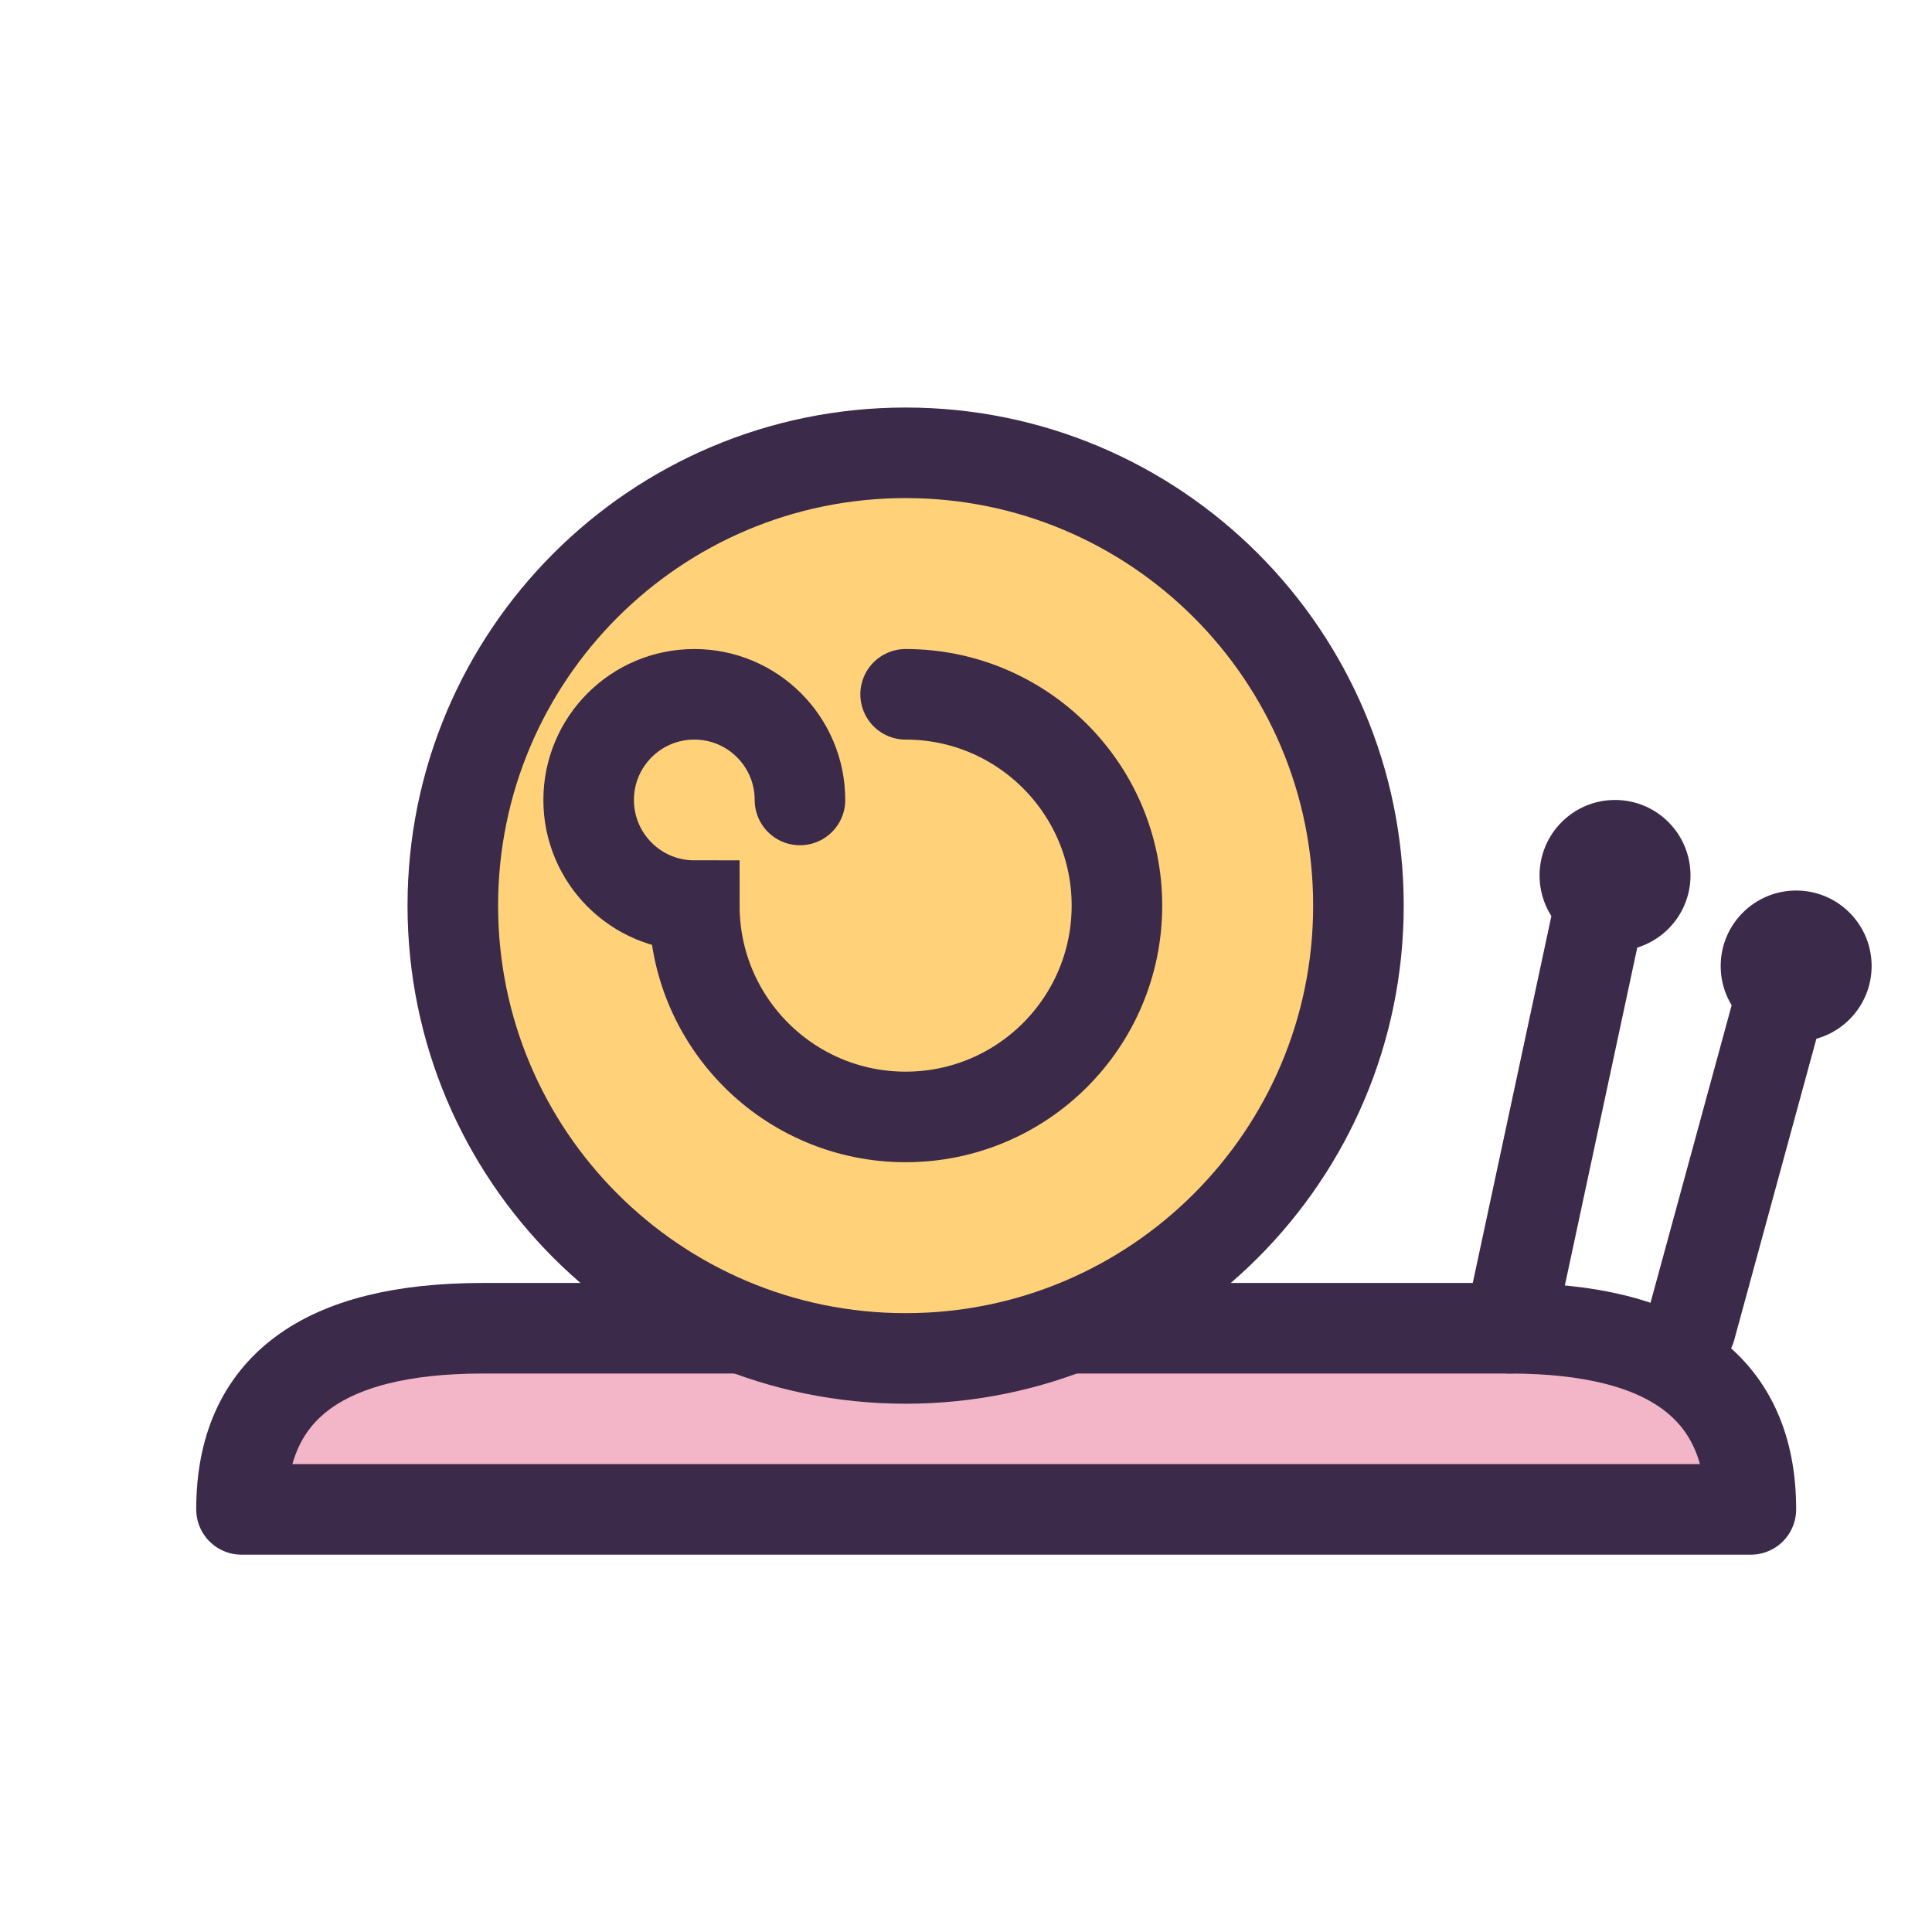
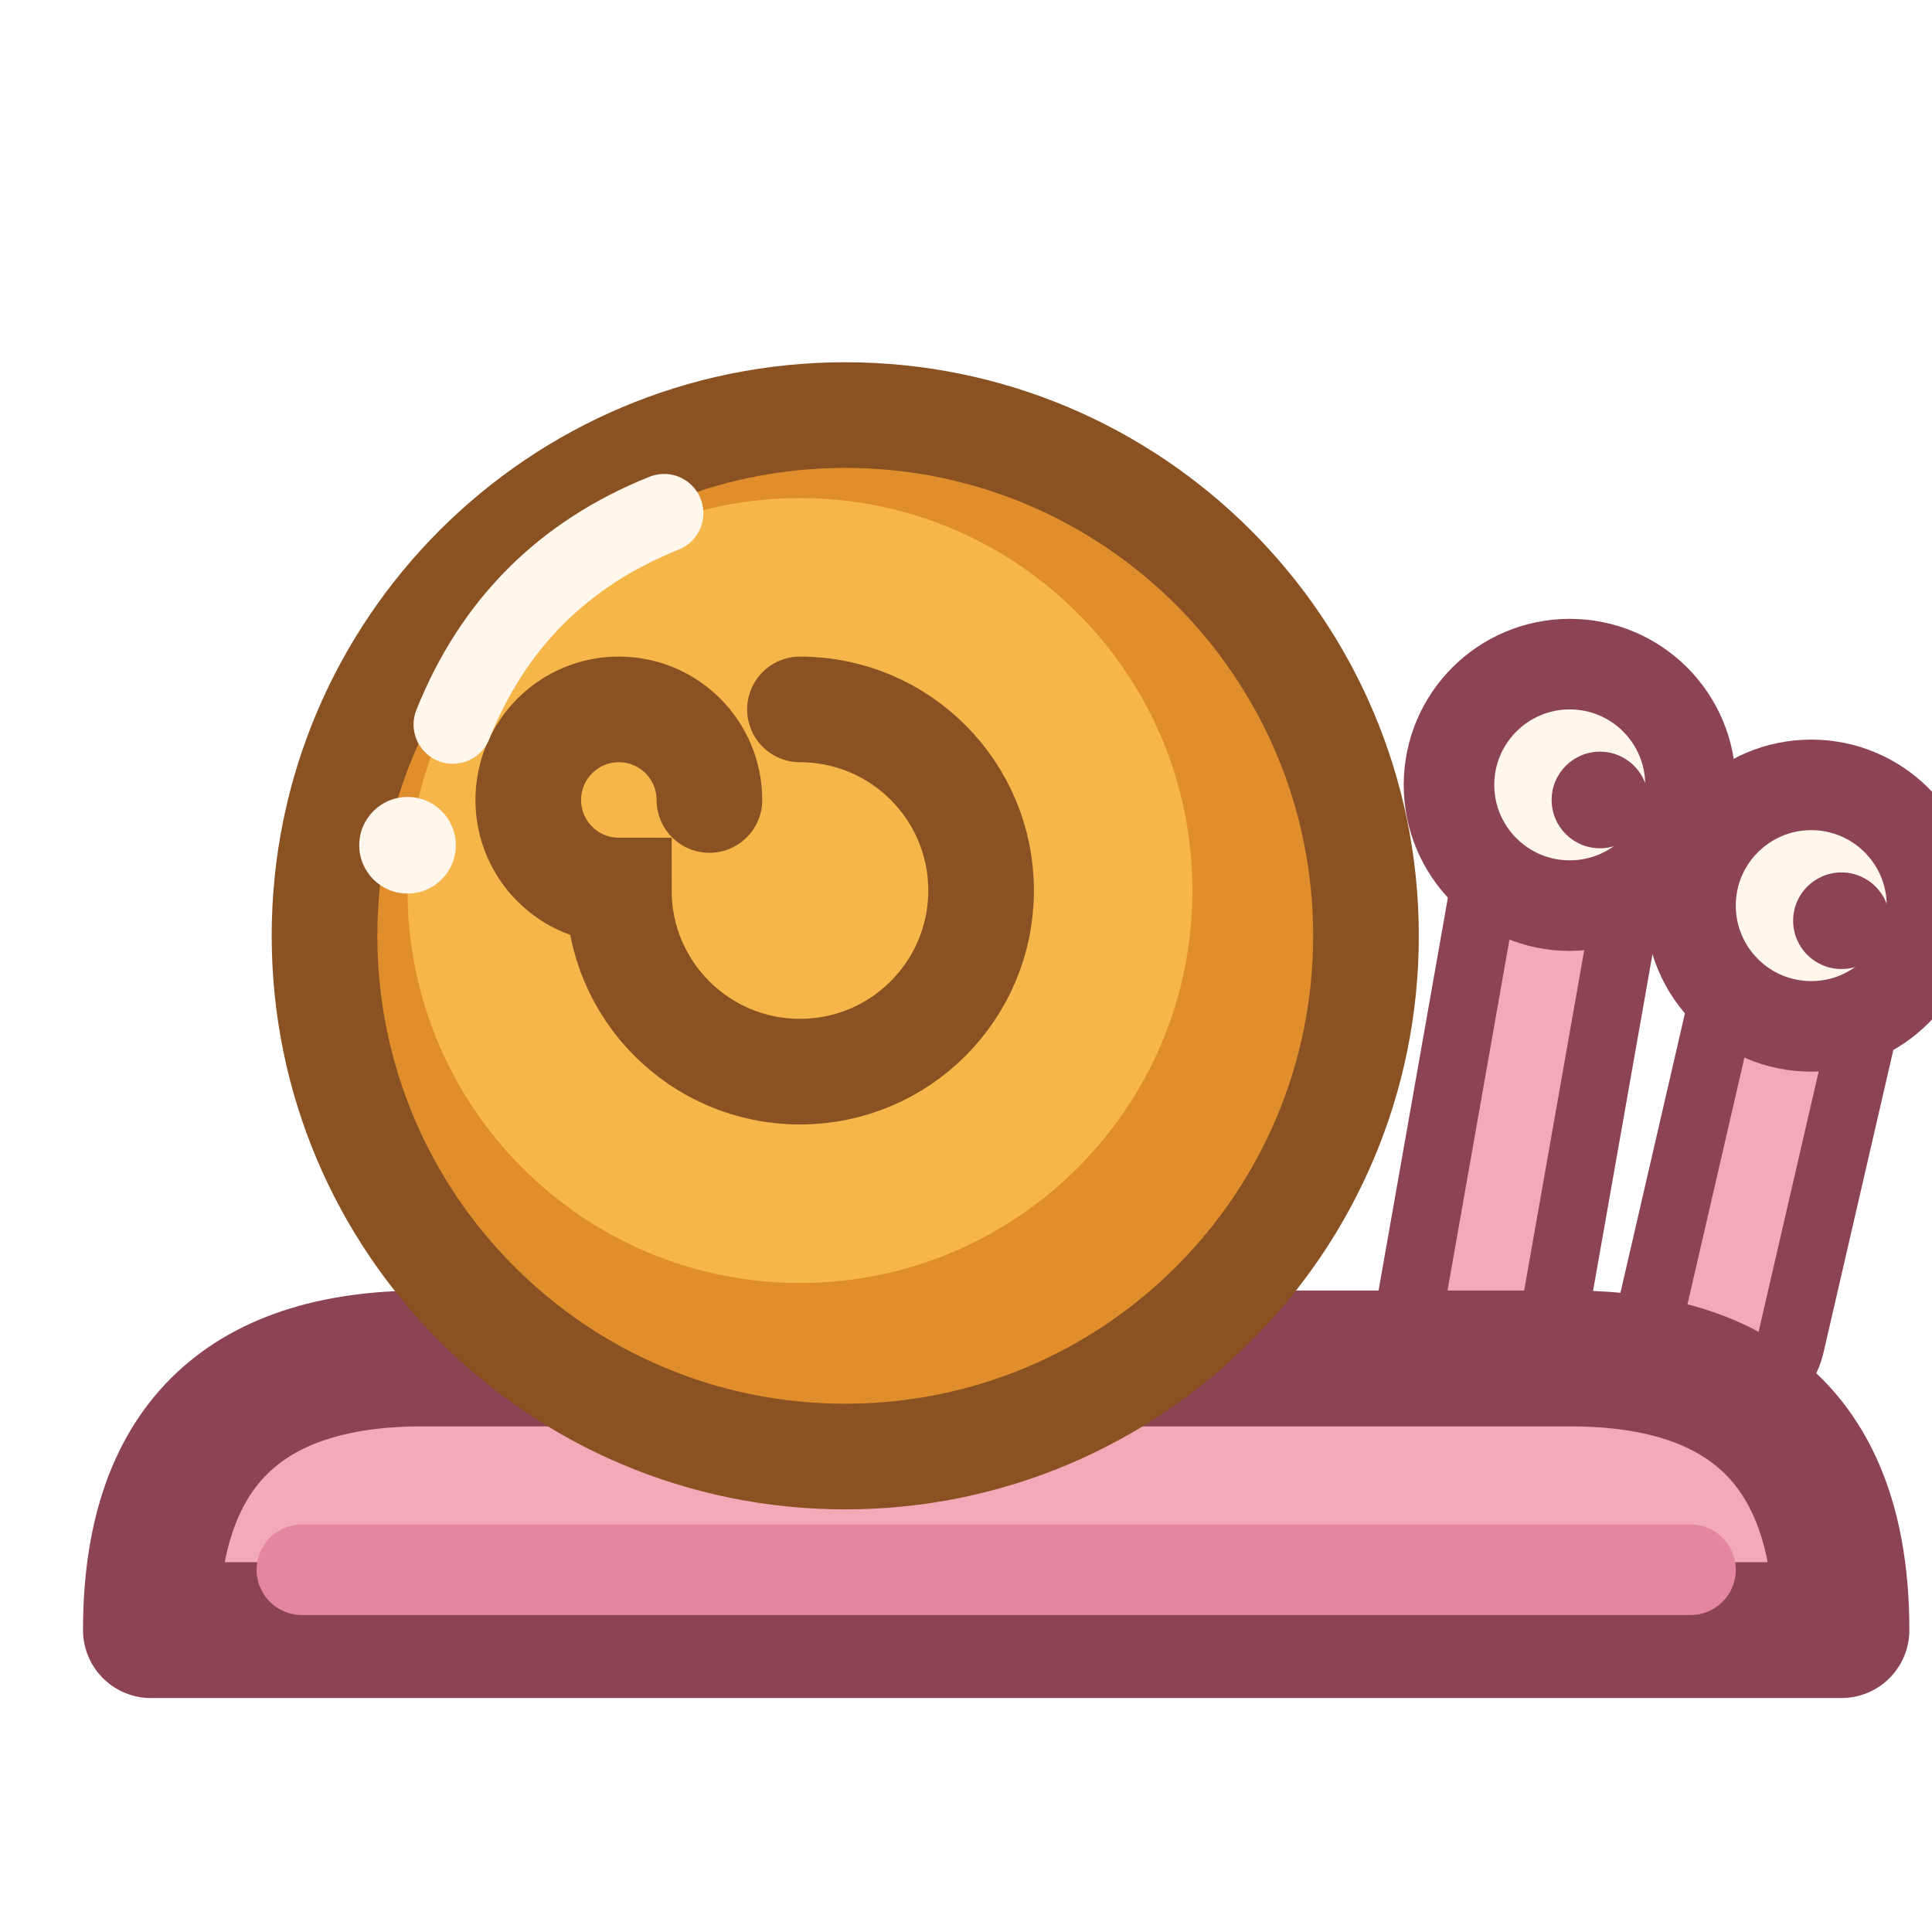
<svg xmlns="http://www.w3.org/2000/svg" width="64" height="64" viewBox="0 0 64 64">
-   <path d="M8 50 q0 -6 8 -6 h34 q8 0 8 6 z" fill="#F2B6C8" stroke="#3B2A4A" stroke-width="3" stroke-linejoin="round" stroke-linecap="round" />
-   <circle cx="30" cy="30" r="15" fill="#FFD27A" stroke="#3B2A4A" stroke-width="3" />
-   <path d="M30 30 m0 -7 a7 7 0 1 1 -7 7 a3.5 3.5 0 1 1 3.5 -3.5" fill="none" stroke="#3B2A4A" stroke-width="3" stroke-linecap="round" />
-   <path d="M50 44 l3 -14 M56 44 l3 -11" stroke="#3B2A4A" stroke-width="3" stroke-linecap="round" fill="none" />
-   <circle cx="53.5" cy="29" r="2.5" fill="#3B2A4A" />
-   <circle cx="59.5" cy="32" r="2.5" fill="#3B2A4A" />
+   <path d="M49 44 L52 27 M57 44 L60 31" stroke="#8C4455" stroke-width="7" stroke-linecap="round" fill="none" />
+   <path d="M49 44 L52 27 M57 44 L60 31" stroke="#F4A9B8" stroke-width="2.5" stroke-linecap="round" fill="none" />
+   <circle cx="52" cy="26" r="4" fill="#FFF6EC" stroke="#8C4455" stroke-width="3" />
+   <circle cx="60" cy="30" r="4" fill="#FFF6EC" stroke="#8C4455" stroke-width="3" />
+   <circle cx="53" cy="26.5" r="1.6" fill="#8C4455" />
+   <circle cx="61" cy="30.5" r="1.6" fill="#8C4455" />
+   <path d="M5 54 q0 -9 9 -9 h38 q9 0 9 9 z" fill="#F4A9B8" stroke="#8C4455" stroke-width="4.5" stroke-linejoin="round" />
+   <path d="M10 52 h46" stroke="#E486A0" stroke-width="3" stroke-linecap="round" />
+   <circle cx="28" cy="31" r="19" fill="#8A5222" />
+   <circle cx="28" cy="31" r="15.5" fill="#E08E2C" />
+   <circle cx="26.5" cy="29.5" r="13" fill="#F6B64A" />
+   <path d="M26.5 29.5 m0 -6 a6 6 0 1 1 -6 6 a3 3 0 1 1 3 -3" fill="none" stroke="#8A5222" stroke-width="3.5" stroke-linecap="round" />
+   <path d="M15 24 q2 -5 7 -7" fill="none" stroke="#FFF6EC" stroke-width="2.6" stroke-linecap="round" />
+   <circle cx="13.5" cy="28" r="1.6" fill="#FFF6EC" />
</svg>
